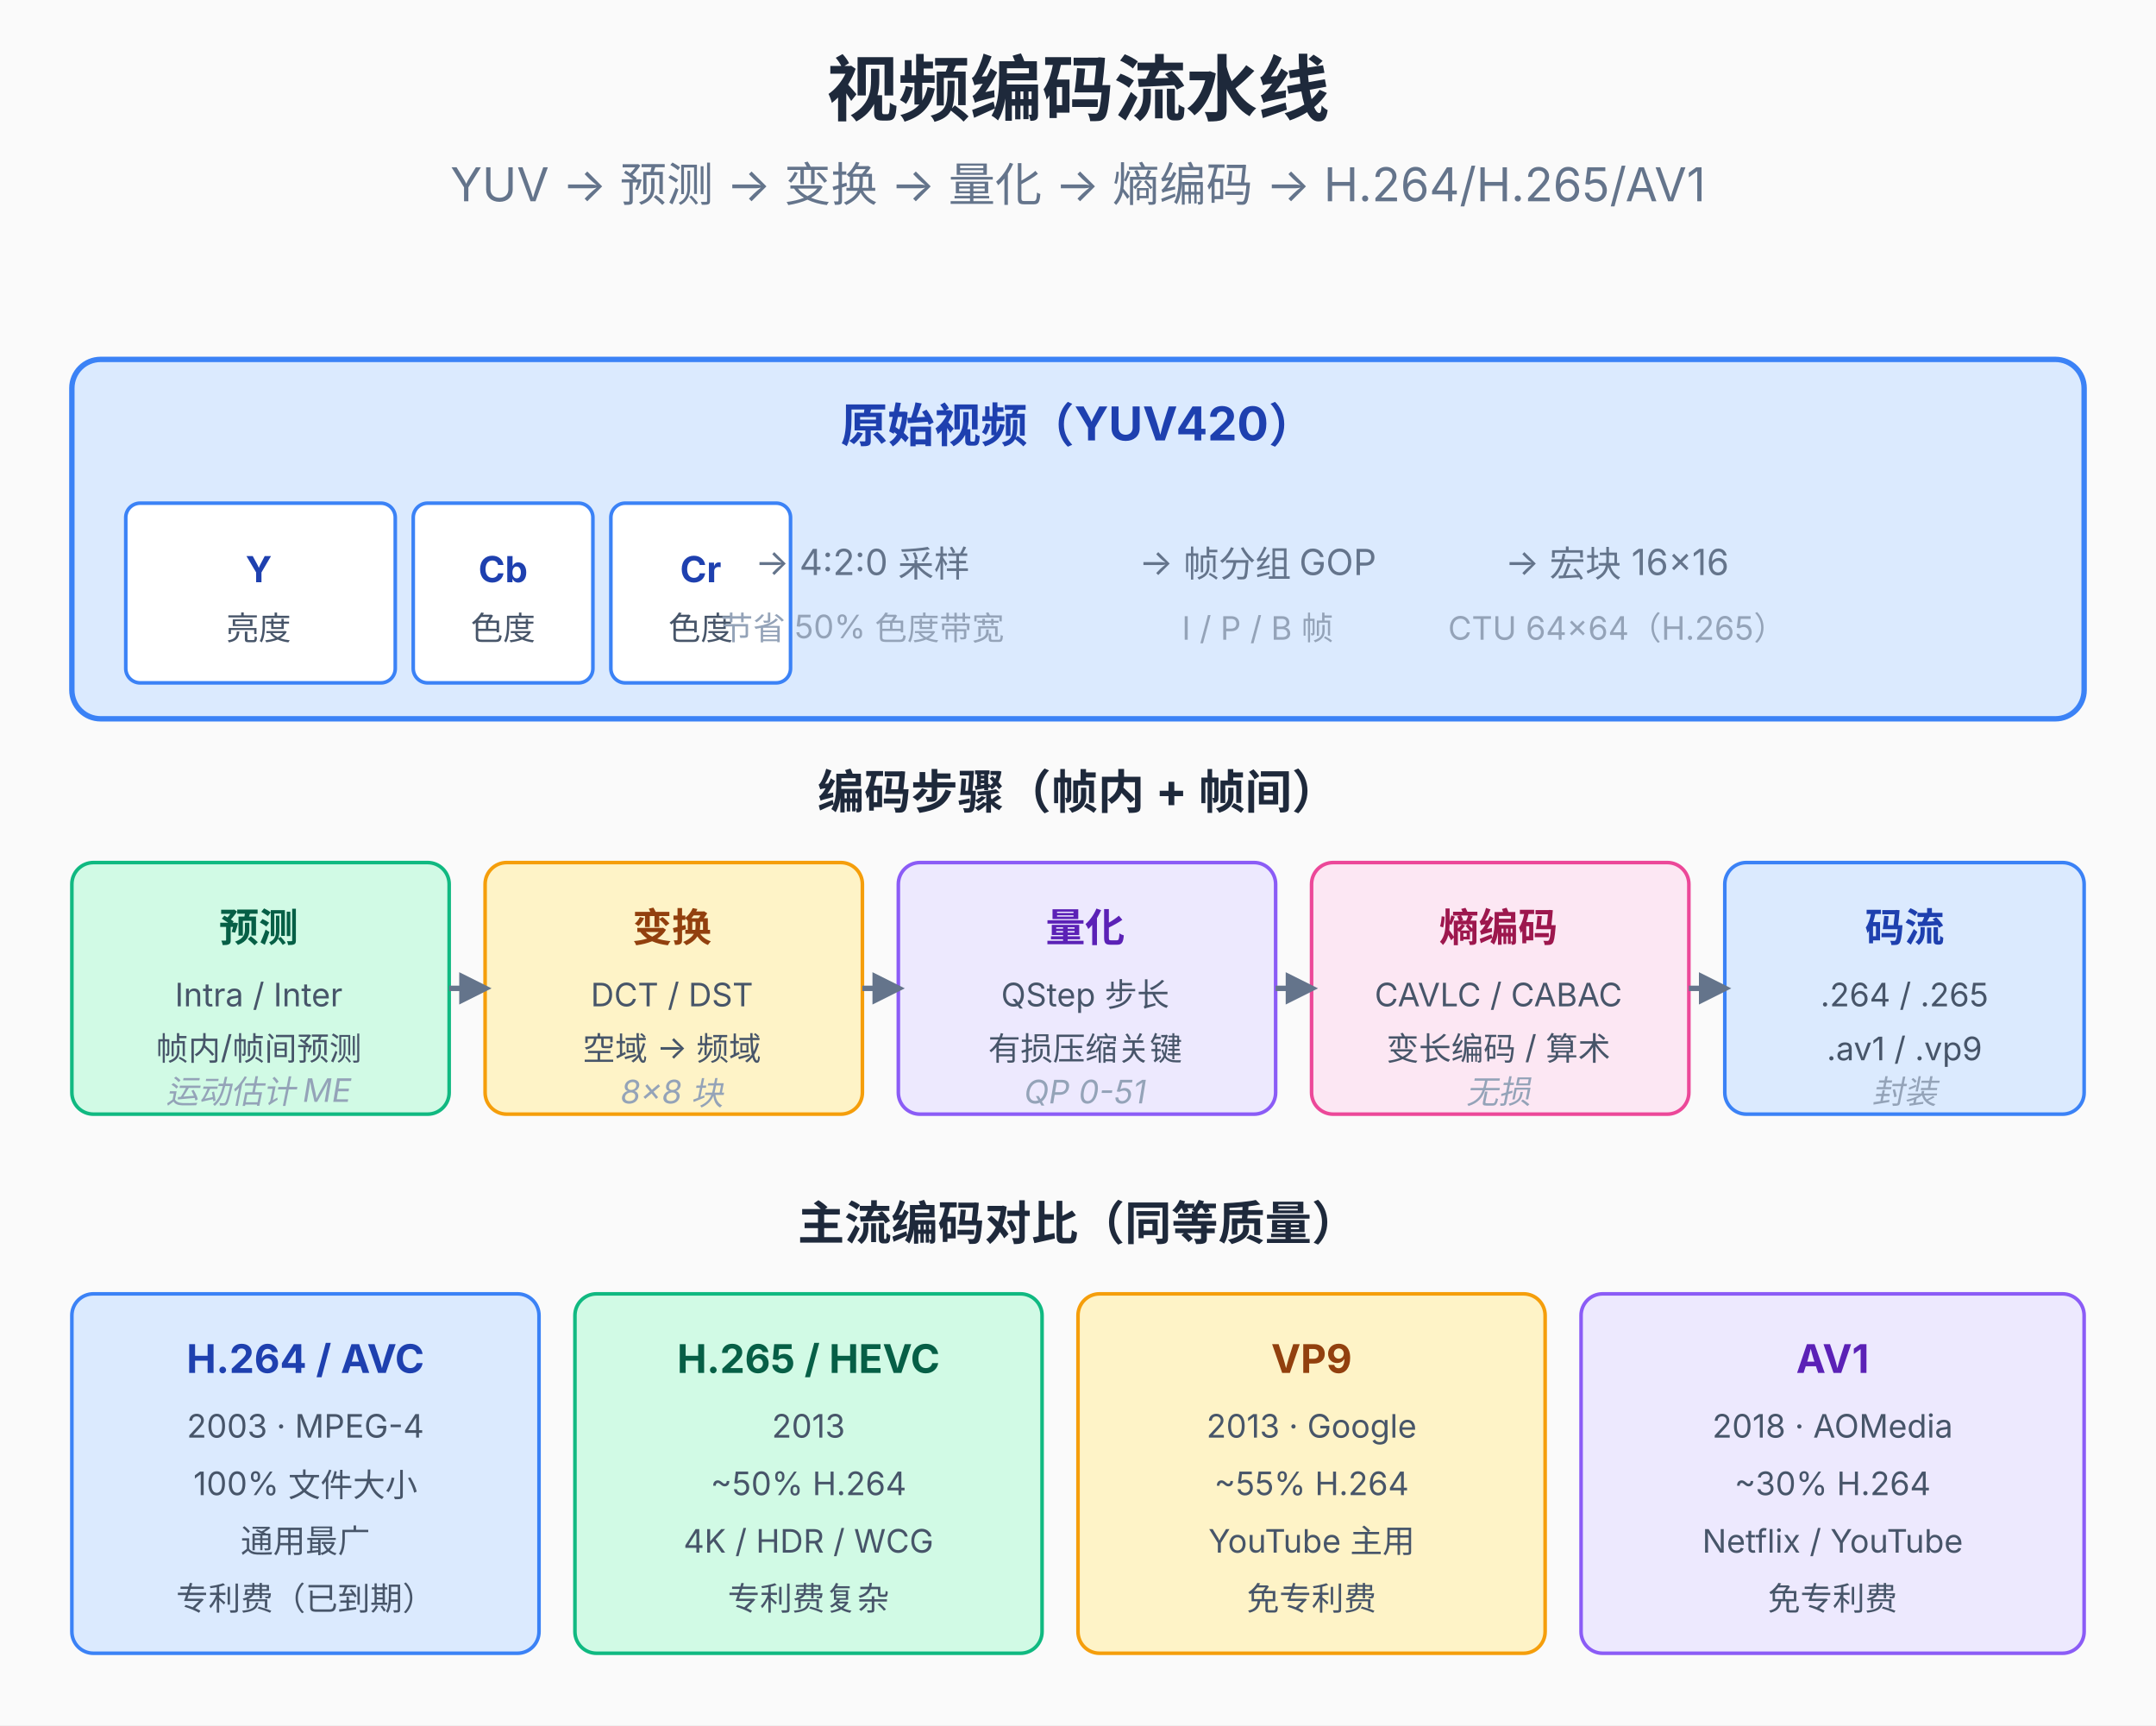
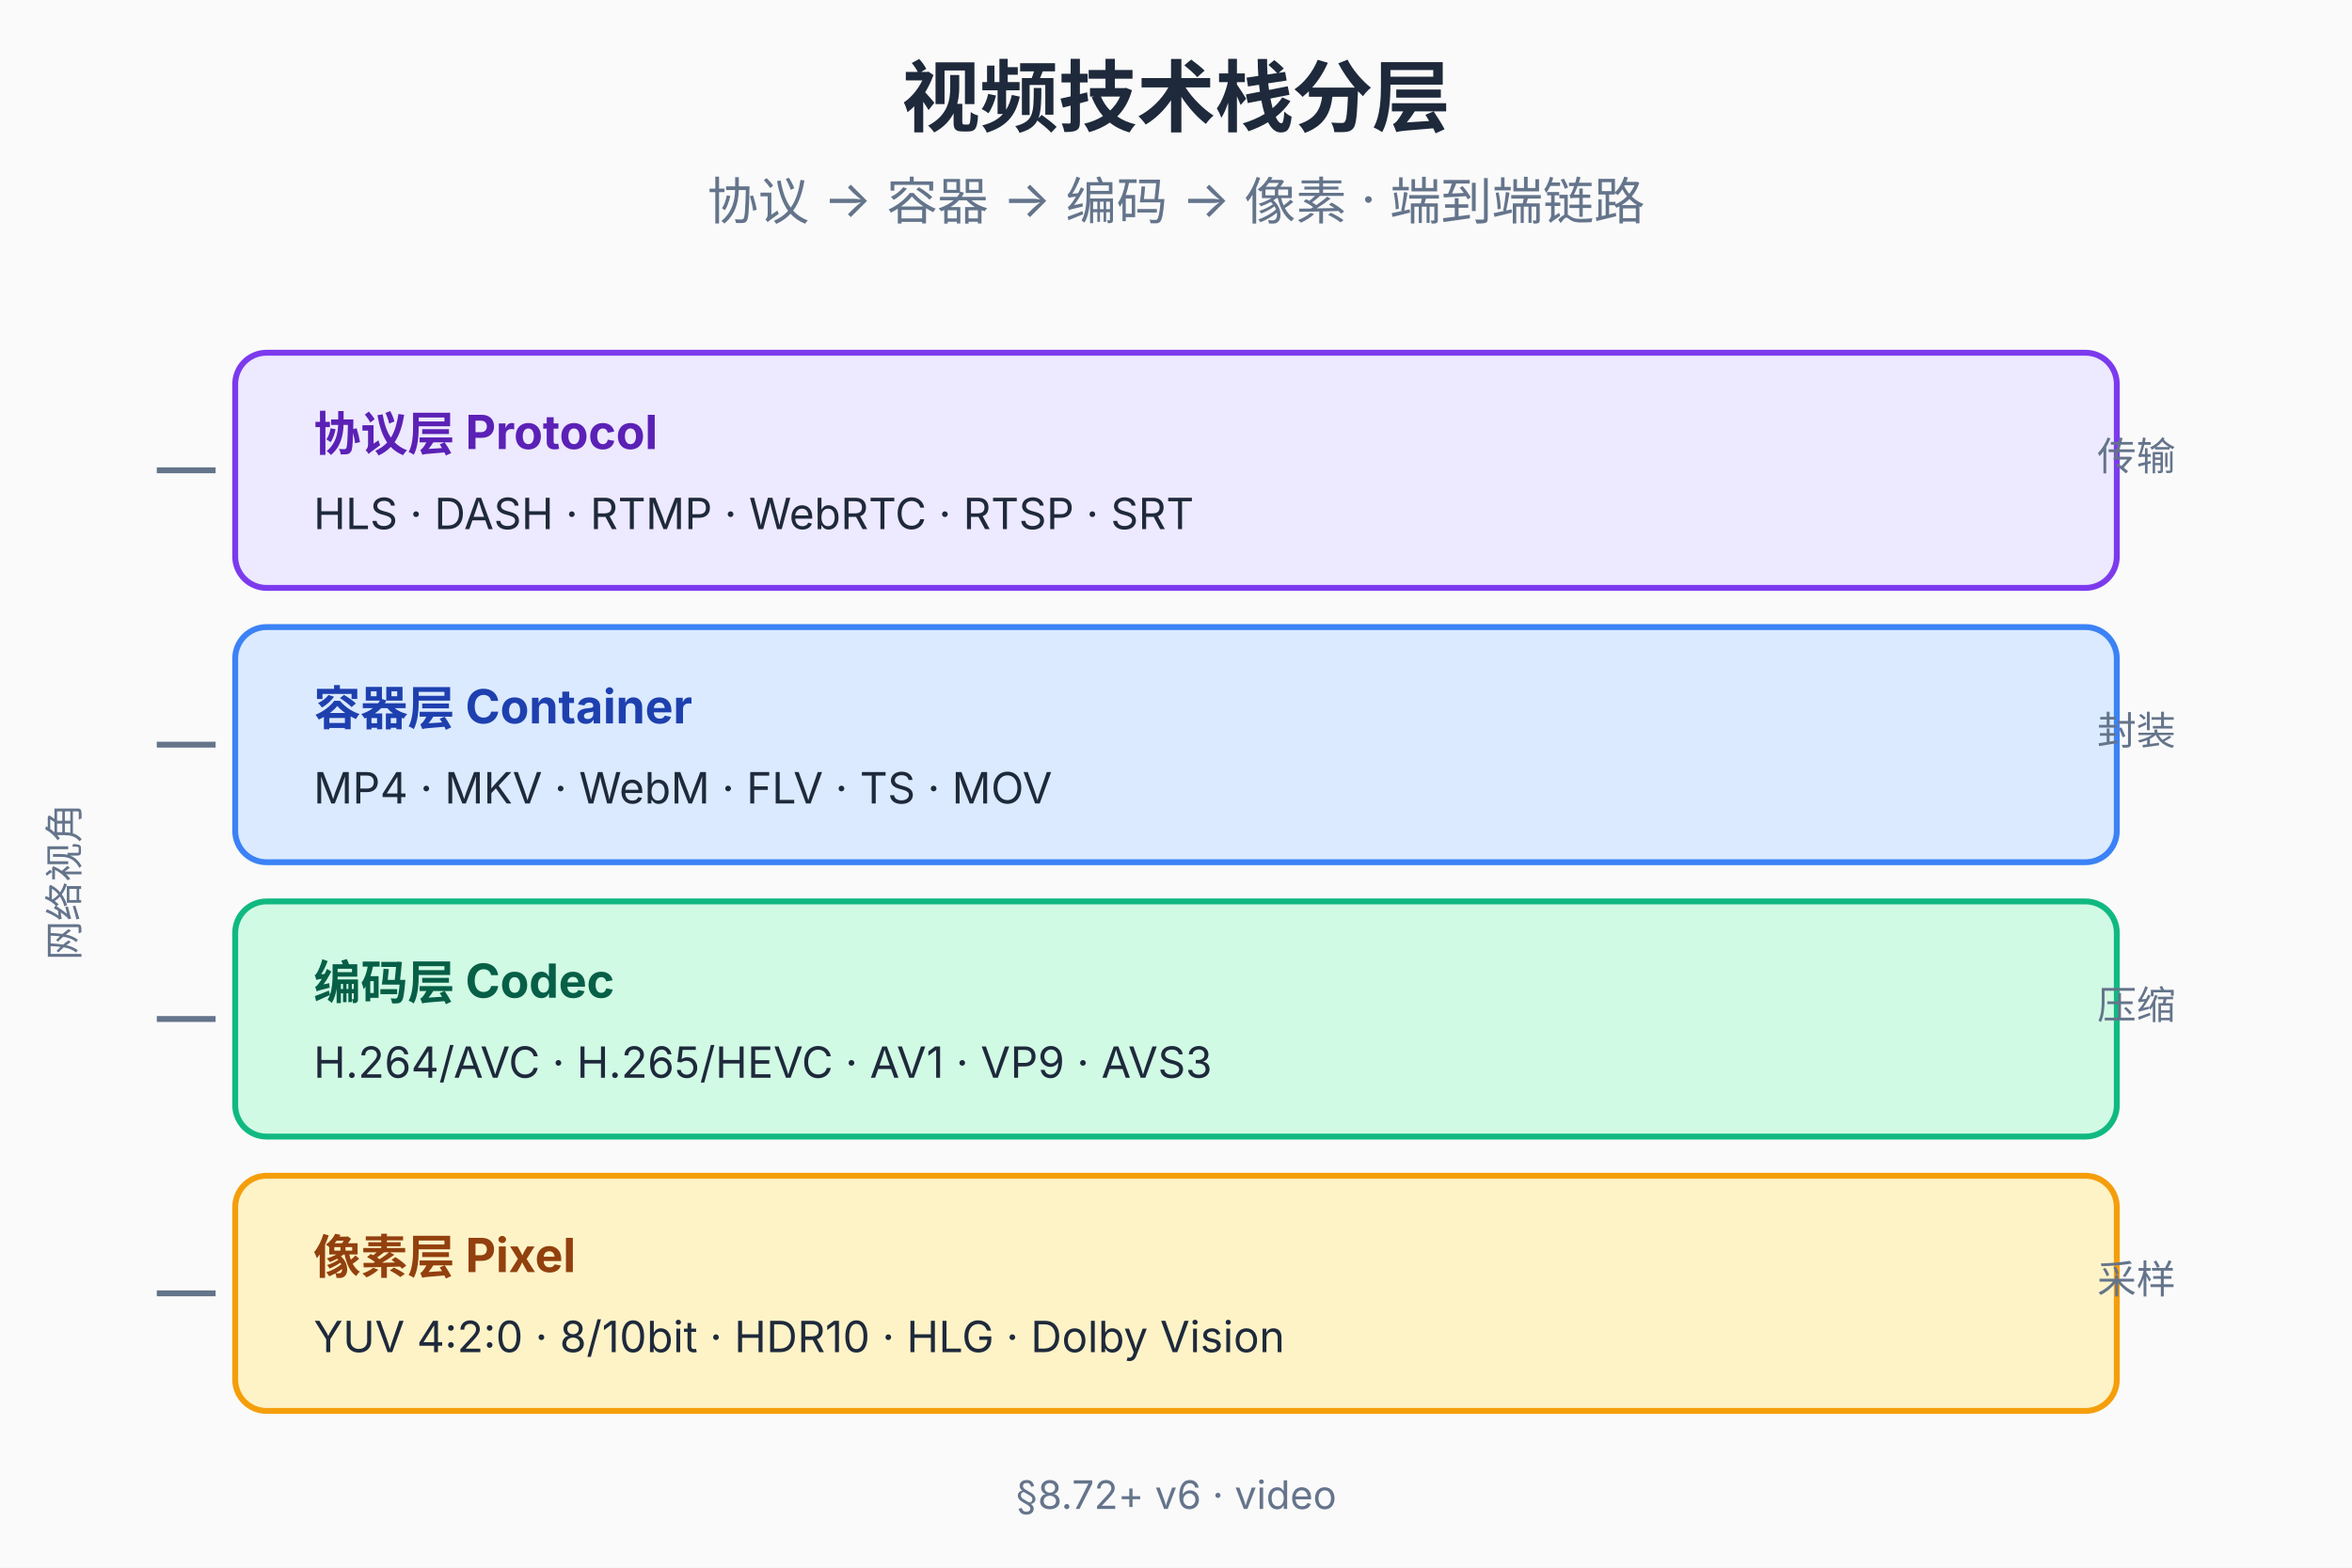
- <svg xmlns="http://www.w3.org/2000/svg" viewBox="0 0 600 480" font-family="-apple-system,BlinkMacSystemFont,'PingFang SC',sans-serif">
+ <svg xmlns="http://www.w3.org/2000/svg" viewBox="0 0 600 400" font-family="-apple-system,BlinkMacSystemFont,'PingFang SC',sans-serif">
  <defs>
    <marker id="arr" viewBox="0 0 10 10" refX="8" refY="5" markerWidth="6" markerHeight="6" orient="auto-start-reverse">
      <path d="M0,0 L10,5 L0,10 z" fill="#64748b" />
    </marker>
  </defs>
-   <rect width="600" height="480" fill="#fafafa" />
-   <text x="300" y="32" text-anchor="middle" font-size="20" font-weight="600" fill="#1e293b">视频编码流水线</text>
-   <text x="300" y="56" text-anchor="middle" font-size="13" fill="#64748b">YUV → 预测 → 变换 → 量化 → 熵编码 → H.264/H.265/AV1</text>
+   <rect width="600" height="400" fill="#fafafa" />
+   <text x="300" y="32" text-anchor="middle" font-size="20" font-weight="600" fill="#1e293b">视频技术栈分层</text>
+   <text x="300" y="56" text-anchor="middle" font-size="13" fill="#64748b">协议 → 容器 → 编码 → 像素 · 端到端链路</text>
  <g>
-     <rect x="20" y="100" width="560" height="100" rx="8" fill="#dbeafe" stroke="#3b82f6" stroke-width="1.5" />
-     <text x="300" y="123" text-anchor="middle" font-size="13" font-weight="700" fill="#1e40af">原始视频（YUV420）</text>
-     <rect x="35" y="140" width="75" height="50" rx="4" fill="white" stroke="#3b82f6" />
-     <text x="72" y="162" text-anchor="middle" font-size="10" font-weight="700" fill="#1e40af">Y</text>
-     <text x="72" y="178" text-anchor="middle" font-size="9" fill="#475569">亮度</text>
-     <rect x="115" y="140" width="50" height="50" rx="4" fill="white" stroke="#3b82f6" />
-     <text x="140" y="162" text-anchor="middle" font-size="10" font-weight="700" fill="#1e40af">Cb</text>
-     <text x="140" y="178" text-anchor="middle" font-size="9" fill="#475569">色度</text>
-     <rect x="170" y="140" width="50" height="50" rx="4" fill="white" stroke="#3b82f6" />
-     <text x="195" y="162" text-anchor="middle" font-size="10" font-weight="700" fill="#1e40af">Cr</text>
-     <text x="195" y="178" text-anchor="middle" font-size="9" fill="#475569">色度</text>
-     <text x="240" y="160" text-anchor="middle" font-size="10" fill="#64748b">→ 4:2:0 采样</text>
-     <text x="240" y="178" text-anchor="middle" font-size="9" fill="#94a3b8">节省 50% 色度带宽</text>
-     <text x="350" y="160" text-anchor="middle" font-size="10" fill="#64748b">→ 帧分组 GOP</text>
-     <text x="350" y="178" text-anchor="middle" font-size="9" fill="#94a3b8">I / P / B 帧</text>
-     <text x="450" y="160" text-anchor="middle" font-size="10" fill="#64748b">→ 宏块 16×16</text>
-     <text x="450" y="178" text-anchor="middle" font-size="9" fill="#94a3b8">CTU 64×64（H.265）</text>
+     <rect x="60" y="90" width="480" height="60" rx="8" fill="#ede9fe" stroke="#7c3aed" stroke-width="1.5" />
+     <text x="80" y="115" font-size="12" font-weight="700" fill="#5b21b6">协议层 Protocol</text>
+     <text x="80" y="135" font-size="11" fill="#1e293b">HLS · DASH · RTMP · WebRTC · RTSP · SRT</text>
+     <rect x="60" y="160" width="480" height="60" rx="8" fill="#dbeafe" stroke="#3b82f6" stroke-width="1.5" />
+     <text x="80" y="185" font-size="12" font-weight="700" fill="#1e40af">容器层 Container</text>
+     <text x="80" y="205" font-size="11" fill="#1e293b">MP4 · MKV · WebM · FLV · TS · MOV</text>
+     <rect x="60" y="230" width="480" height="60" rx="8" fill="#d1fae5" stroke="#10b981" stroke-width="1.5" />
+     <text x="80" y="255" font-size="12" font-weight="700" fill="#065f46">编码层 Codec</text>
+     <text x="80" y="275" font-size="11" fill="#1e293b">H.264/AVC · H.265/HEVC · AV1 · VP9 · AVS3</text>
+     <rect x="60" y="300" width="480" height="60" rx="8" fill="#fef3c7" stroke="#f59e0b" stroke-width="1.5" />
+     <text x="80" y="325" font-size="12" font-weight="700" fill="#92400e">像素层 Pixel</text>
+     <text x="80" y="345" font-size="11" fill="#1e293b">YUV 4:2:0 · 8/10bit · HDR10 · HLG · Dolby Vision</text>
  </g>
-   <g>
-     <text x="300" y="225" text-anchor="middle" font-size="13" font-weight="700" fill="#1e293b">编码步骤（帧内 + 帧间）</text>
-     <g>
-       <rect x="20" y="240" width="105" height="70" rx="6" fill="#d1fae5" stroke="#10b981" />
-       <text x="72" y="262" text-anchor="middle" font-size="11" font-weight="700" fill="#065f46">预测</text>
-       <text x="72" y="280" text-anchor="middle" font-size="9" fill="#475569">Intra / Inter</text>
-       <text x="72" y="295" text-anchor="middle" font-size="9" fill="#475569">帧内/帧间预测</text>
-       <text x="72" y="307" text-anchor="middle" font-size="9" font-style="italic" fill="#94a3b8">运动估计 ME</text>
-       <rect x="135" y="240" width="105" height="70" rx="6" fill="#fef3c7" stroke="#f59e0b" />
-       <text x="187" y="262" text-anchor="middle" font-size="11" font-weight="700" fill="#92400e">变换</text>
-       <text x="187" y="280" text-anchor="middle" font-size="9" fill="#475569">DCT / DST</text>
-       <text x="187" y="295" text-anchor="middle" font-size="9" fill="#475569">空域 → 频域</text>
-       <text x="187" y="307" text-anchor="middle" font-size="9" font-style="italic" fill="#94a3b8">8×8 块</text>
-       <rect x="250" y="240" width="105" height="70" rx="6" fill="#ede9fe" stroke="#8b5cf6" />
-       <text x="302" y="262" text-anchor="middle" font-size="11" font-weight="700" fill="#5b21b6">量化</text>
-       <text x="302" y="280" text-anchor="middle" font-size="9" fill="#475569">QStep 步长</text>
-       <text x="302" y="295" text-anchor="middle" font-size="9" fill="#475569">有损压缩关键</text>
-       <text x="302" y="307" text-anchor="middle" font-size="9" font-style="italic" fill="#94a3b8">QP 0-51</text>
-       <rect x="365" y="240" width="105" height="70" rx="6" fill="#fce7f3" stroke="#ec4899" />
-       <text x="417" y="262" text-anchor="middle" font-size="11" font-weight="700" fill="#9d174d">熵编码</text>
-       <text x="417" y="280" text-anchor="middle" font-size="9" fill="#475569">CAVLC / CABAC</text>
-       <text x="417" y="295" text-anchor="middle" font-size="9" fill="#475569">变长编码 / 算术</text>
-       <text x="417" y="307" text-anchor="middle" font-size="9" font-style="italic" fill="#94a3b8">无损</text>
-       <rect x="480" y="240" width="100" height="70" rx="6" fill="#dbeafe" stroke="#3b82f6" />
-       <text x="530" y="262" text-anchor="middle" font-size="11" font-weight="700" fill="#1e40af">码流</text>
-       <text x="530" y="280" text-anchor="middle" font-size="9" fill="#475569">.264 / .265</text>
-       <text x="530" y="295" text-anchor="middle" font-size="9" fill="#475569">.av1 / .vp9</text>
-       <text x="530" y="307" text-anchor="middle" font-size="9" font-style="italic" fill="#94a3b8">封装</text>
-     </g>
-     <g stroke="#64748b" stroke-width="1.5" fill="none" marker-end="url(#arr)">
-       <path d="M125,275 L135,275" />
-       <path d="M240,275 L250,275" />
-       <path d="M355,275 L365,275" />
-       <path d="M470,275 L480,275" />
-     </g>
-   </g>
-   <g>
-     <text x="300" y="345" text-anchor="middle" font-size="13" font-weight="700" fill="#1e293b">主流编码对比（同等质量）</text>
-     <rect x="20" y="360" width="130" height="100" rx="6" fill="#dbeafe" stroke="#3b82f6" />
-     <text x="85" y="382" text-anchor="middle" font-size="11" font-weight="700" fill="#1e40af">H.264 / AVC</text>
-     <text x="85" y="400" text-anchor="middle" font-size="9" fill="#475569">2003 · MPEG-4</text>
-     <text x="85" y="416" text-anchor="middle" font-size="9" fill="#475569">100% 文件大小</text>
-     <text x="85" y="432" text-anchor="middle" font-size="9" fill="#475569">通用最广</text>
-     <text x="85" y="448" text-anchor="middle" font-size="9" fill="#475569">专利费（已到期）</text>
-     <rect x="160" y="360" width="130" height="100" rx="6" fill="#d1fae5" stroke="#10b981" />
-     <text x="225" y="382" text-anchor="middle" font-size="11" font-weight="700" fill="#065f46">H.265 / HEVC</text>
-     <text x="225" y="400" text-anchor="middle" font-size="9" fill="#475569">2013</text>
-     <text x="225" y="416" text-anchor="middle" font-size="9" fill="#475569">~50% H.264</text>
-     <text x="225" y="432" text-anchor="middle" font-size="9" fill="#475569">4K / HDR / WCG</text>
-     <text x="225" y="448" text-anchor="middle" font-size="9" fill="#475569">专利费复杂</text>
-     <rect x="300" y="360" width="130" height="100" rx="6" fill="#fef3c7" stroke="#f59e0b" />
-     <text x="365" y="382" text-anchor="middle" font-size="11" font-weight="700" fill="#92400e">VP9</text>
-     <text x="365" y="400" text-anchor="middle" font-size="9" fill="#475569">2013 · Google</text>
-     <text x="365" y="416" text-anchor="middle" font-size="9" fill="#475569">~55% H.264</text>
-     <text x="365" y="432" text-anchor="middle" font-size="9" fill="#475569">YouTube 主用</text>
-     <text x="365" y="448" text-anchor="middle" font-size="9" fill="#475569">免专利费</text>
-     <rect x="440" y="360" width="140" height="100" rx="6" fill="#ede9fe" stroke="#8b5cf6" />
-     <text x="510" y="382" text-anchor="middle" font-size="11" font-weight="700" fill="#5b21b6">AV1</text>
-     <text x="510" y="400" text-anchor="middle" font-size="9" fill="#475569">2018 · AOMedia</text>
-     <text x="510" y="416" text-anchor="middle" font-size="9" fill="#475569">~30% H.264</text>
-     <text x="510" y="432" text-anchor="middle" font-size="9" fill="#475569">Netflix / YouTube</text>
-     <text x="510" y="448" text-anchor="middle" font-size="9" fill="#475569">免专利费</text>
-   </g>
+   <line x1="40" y1="120" x2="55" y2="120" stroke="#64748b" stroke-width="1.5" />
+   <line x1="40" y1="190" x2="55" y2="190" stroke="#64748b" stroke-width="1.5" />
+   <line x1="40" y1="260" x2="55" y2="260" stroke="#64748b" stroke-width="1.5" />
+   <line x1="40" y1="330" x2="55" y2="330" stroke="#64748b" stroke-width="1.5" />
+   <text x="20" y="225" text-anchor="middle" font-size="10" fill="#64748b" transform="rotate(-90 20 225)">网络视角</text>
+   <text x="555" y="120" text-anchor="end" font-size="10" fill="#64748b">传输</text>
+   <text x="555" y="190" text-anchor="end" font-size="10" fill="#64748b">封装</text>
+   <text x="555" y="260" text-anchor="end" font-size="10" fill="#64748b">压缩</text>
+   <text x="555" y="330" text-anchor="end" font-size="10" fill="#64748b">采样</text>
+   <text x="300" y="385" text-anchor="middle" font-size="10" fill="#64748b">§8.72+ v6 · video</text>
</svg>
